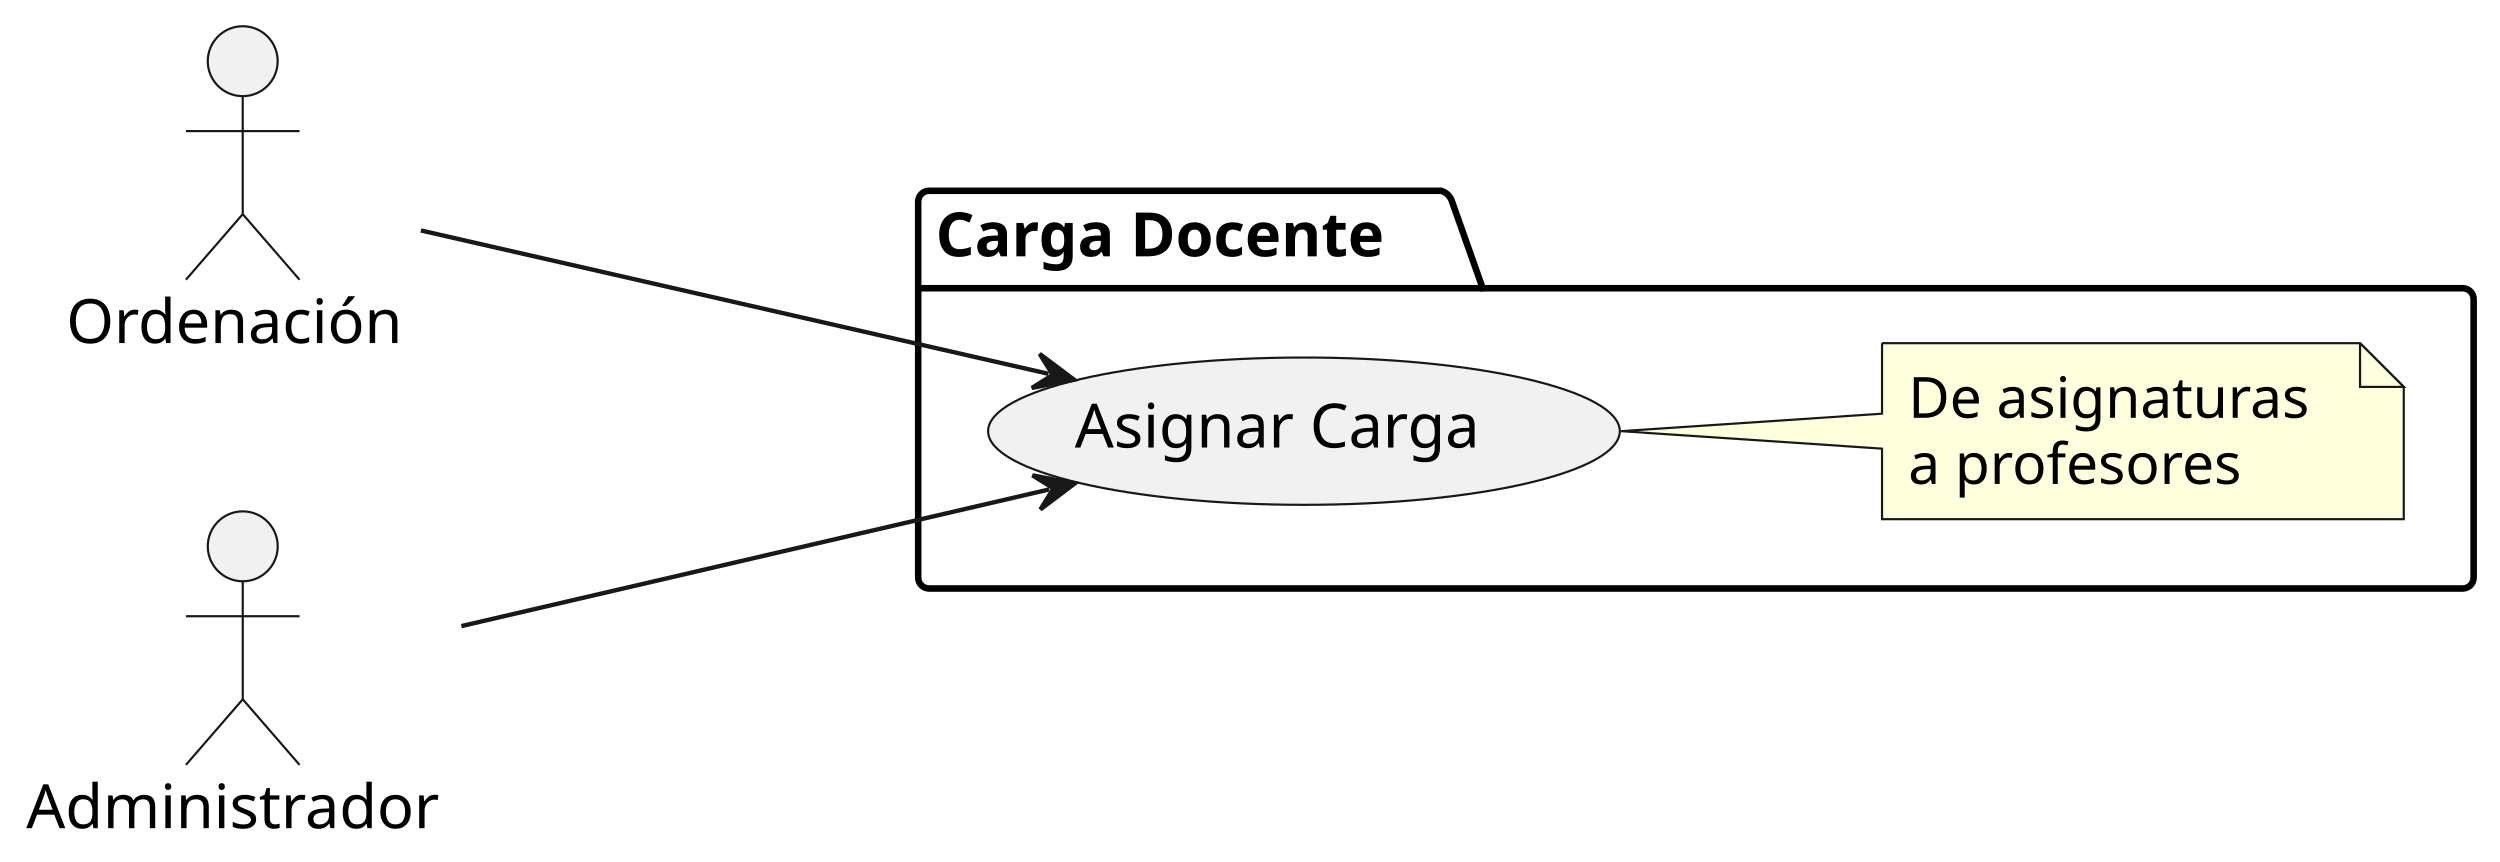
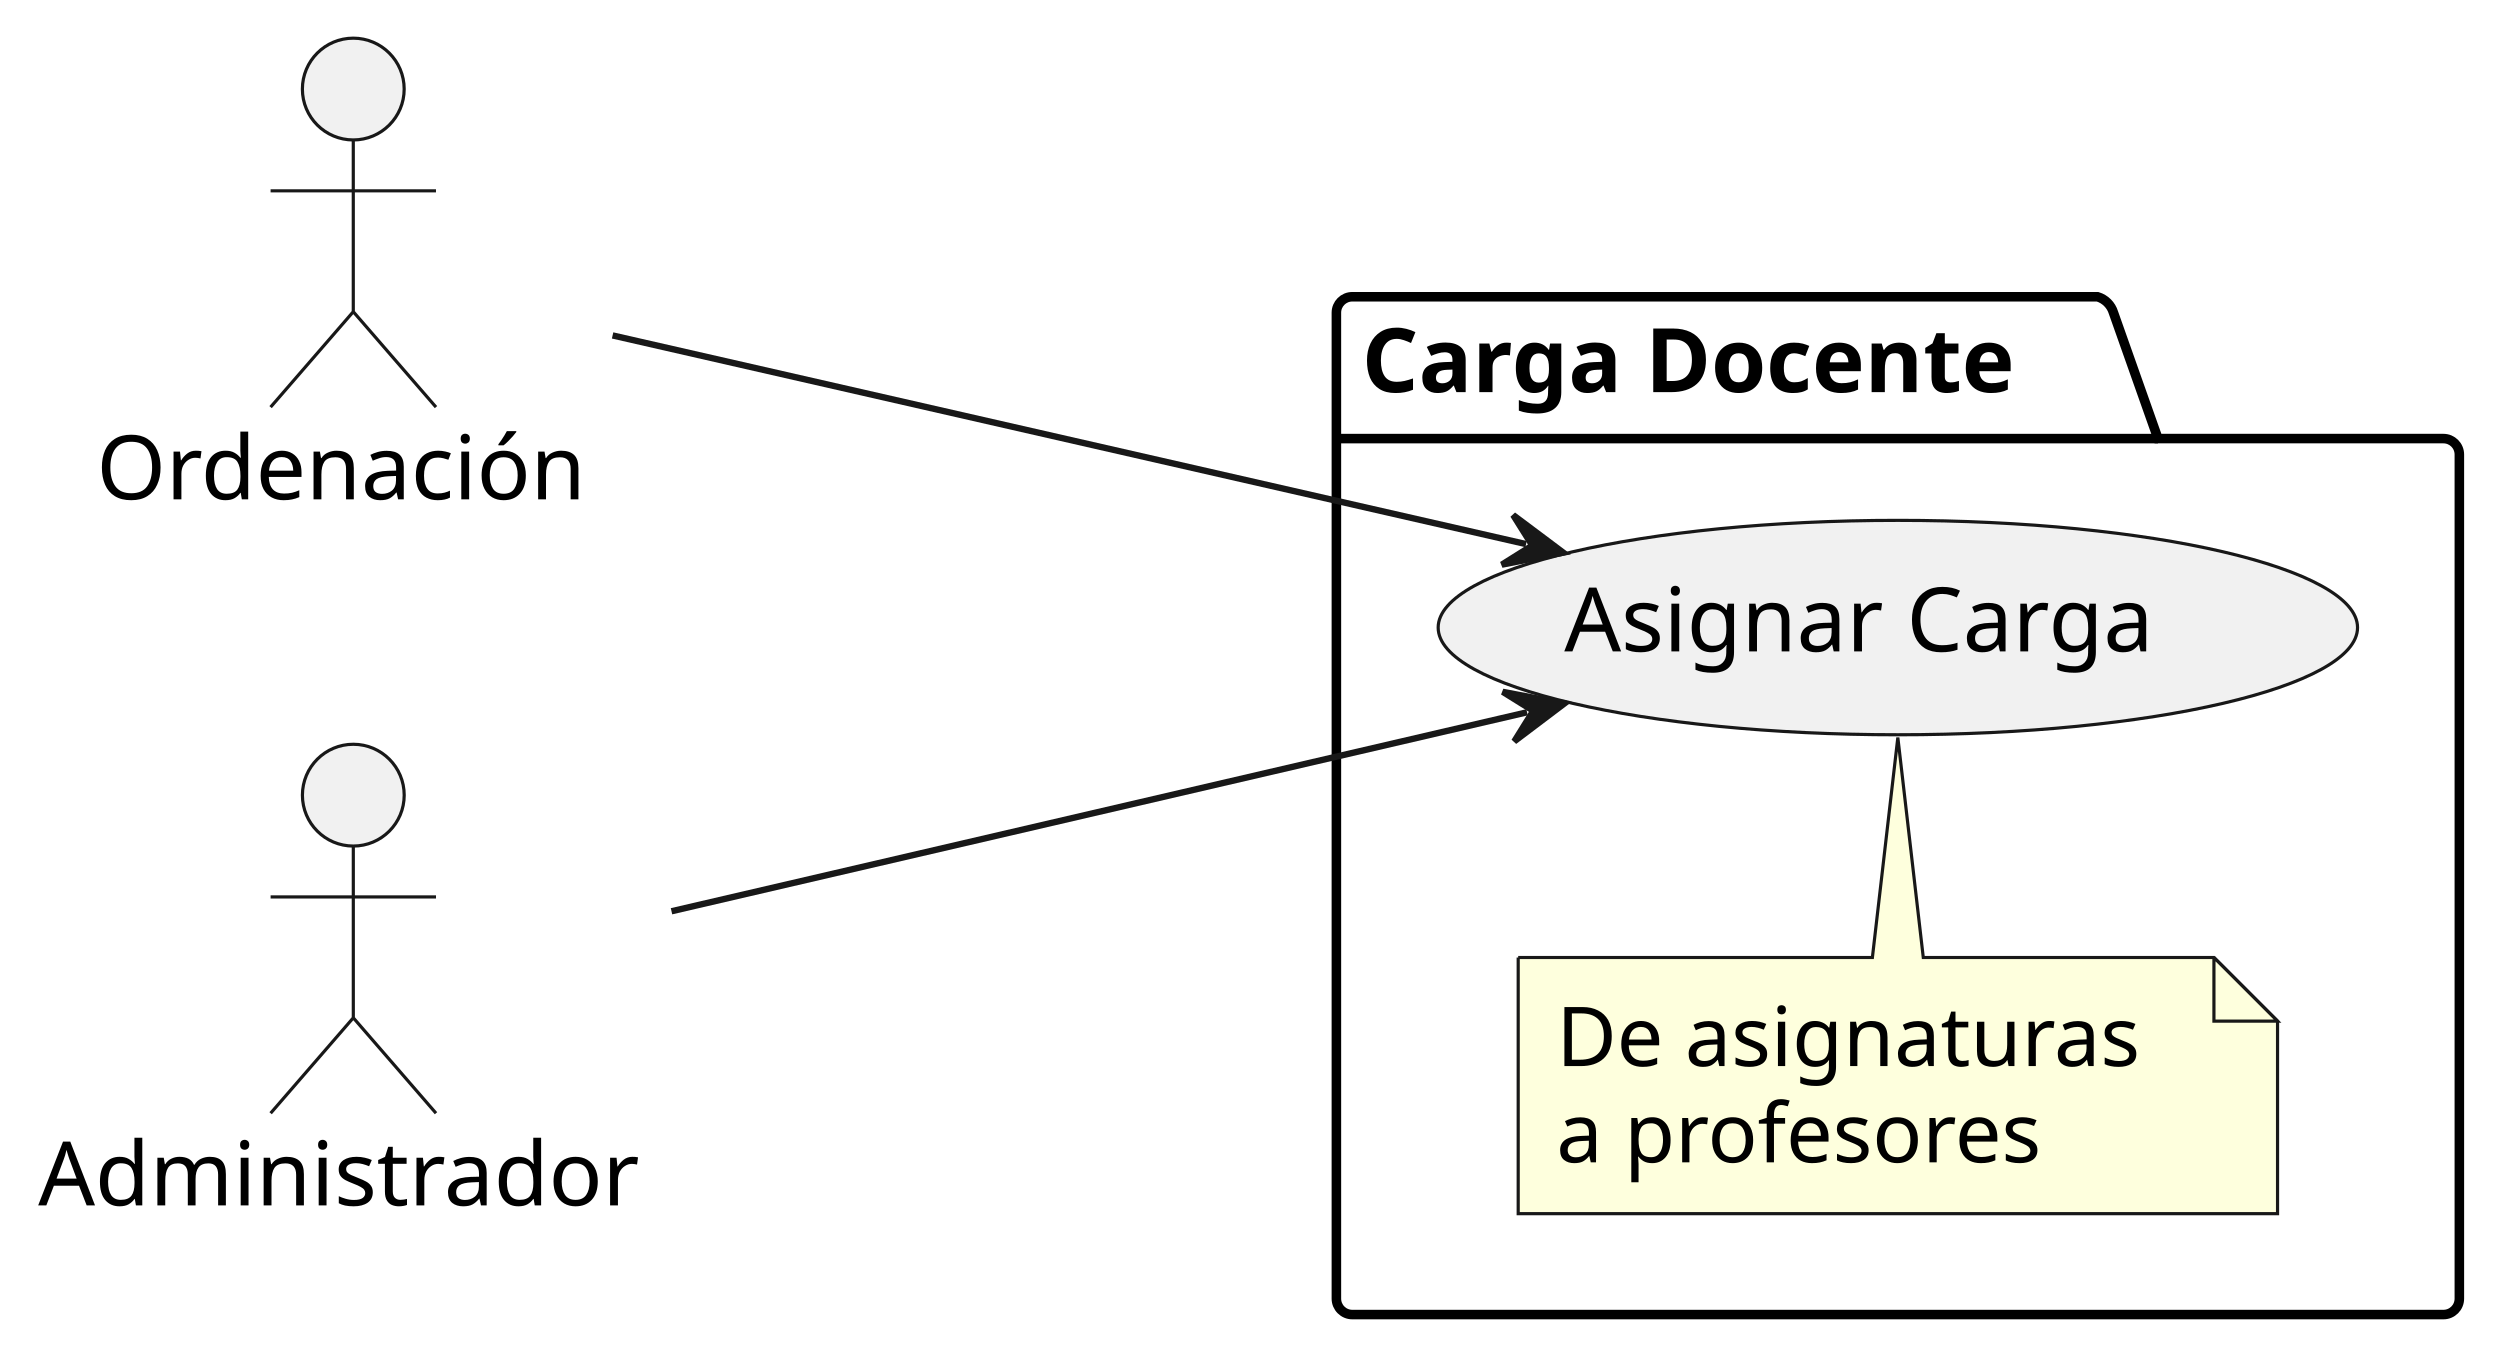
- <svg xmlns="http://www.w3.org/2000/svg" contentStyleType="text/css" data-diagram-type="DESCRIPTION" height="197px" preserveAspectRatio="none" style="width:572px;height:197px;background:#FFFFFF;" version="1.1" viewBox="0 0 572 197" width="572px" zoomAndPan="magnify">
+ <svg xmlns="http://www.w3.org/2000/svg" contentStyleType="text/css" data-diagram-type="DESCRIPTION" height="213px" preserveAspectRatio="none" style="width:393px;height:213px;background:#FFFFFF;" version="1.1" viewBox="0 0 393 213" width="393px" zoomAndPan="magnify">
  <defs />
  <g>
    <g id="cluster_cargaDocentePackage">
-       <path d="M212.58,43.65 L329.736,43.65 A3.75,3.75 0 0 1 332.236,46.15 L339.236,65.947 L563.47,65.947 A2.5,2.5 0 0 1 565.97,68.447 L565.97,132.15 A2.5,2.5 0 0 1 563.47,134.65 L212.58,134.65 A2.5,2.5 0 0 1 210.08,132.15 L210.08,46.15 A2.5,2.5 0 0 1 212.58,43.65 " fill="transparent" style="stroke:#000000;stroke-width:1.5;" />
-       <line style="stroke:#000000;stroke-width:1.5;" x1="210.08" x2="339.236" y1="65.947" y2="65.947" />
-       <text fill="#000000" font-family="sans-serif" font-size="14" font-weight="bold" lengthAdjust="spacing" textLength="116.156" x="214.08" y="58.645">Carga Docente</text>
+       <path d="M212.58,46.65 L329.736,46.65 A3.75,3.75 0 0 1 332.236,49.15 L339.236,68.947 L384.11,68.947 A2.5,2.5 0 0 1 386.61,71.447 L386.61,204.15 A2.5,2.5 0 0 1 384.11,206.65 L212.58,206.65 A2.5,2.5 0 0 1 210.08,204.15 L210.08,49.15 A2.5,2.5 0 0 1 212.58,46.65 " fill="transparent" style="stroke:#000000;stroke-width:1.5;" />
+       <line style="stroke:#000000;stroke-width:1.5;" x1="210.08" x2="339.236" y1="68.947" y2="68.947" />
+       <text fill="#000000" font-family="sans-serif" font-size="14" font-weight="bold" lengthAdjust="spacing" textLength="116.156" x="214.08" y="61.645">Carga Docente</text>
    </g>
    <g id="elem_asignarCarga">
      <ellipse cx="298.343" cy="98.653" fill="#F1F1F1" rx="72.263" ry="16.852" style="stroke:#181818;stroke-width:0.5;" />
      <text fill="#000000" font-family="sans-serif" font-size="14" lengthAdjust="spacing" textLength="98.882" x="245.902" y="102.4">Asignar Carga</text>
    </g>
    <g id="elem_GMN6">
-       <path d="M430.61,78.52 L430.61,94.65 L370.88,98.65 L430.61,102.65 L430.61,118.786 A0,0 0 0 0 430.61,118.786 L549.98,118.786 A0,0 0 0 0 549.98,118.786 L549.98,88.52 L539.98,78.52 L430.61,78.52 A0,0 0 0 0 430.61,78.52 " fill="#FEFFDD" style="stroke:#181818;stroke-width:0.5;" />
-       <path d="M539.98,78.52 L539.98,88.52 L549.98,88.52 L539.98,78.52 " fill="#FEFFDD" style="stroke:#181818;stroke-width:0.5;" />
-       <text fill="#000000" font-family="sans-serif" font-size="13" lengthAdjust="spacing" textLength="98.37" x="436.61" y="95.587">De asignaturas</text>
-       <text fill="#000000" font-family="sans-serif" font-size="13" lengthAdjust="spacing" textLength="81.066" x="436.61" y="110.72">a profesores</text>
+       <path d="M238.66,150.52 L238.66,190.786 A0,0 0 0 0 238.66,190.786 L358.03,190.786 A0,0 0 0 0 358.03,190.786 L358.03,160.52 L348.03,150.52 L302.34,150.52 L298.34,115.94 L294.34,150.52 L238.66,150.52 A0,0 0 0 0 238.66,150.52 " fill="#FEFFDD" style="stroke:#181818;stroke-width:0.5;" />
+       <path d="M348.03,150.52 L348.03,160.52 L358.03,160.52 L348.03,150.52 " fill="#FEFFDD" style="stroke:#181818;stroke-width:0.5;" />
+       <text fill="#000000" font-family="sans-serif" font-size="13" lengthAdjust="spacing" textLength="98.37" x="244.66" y="167.587">De asignaturas</text>
+       <text fill="#000000" font-family="sans-serif" font-size="13" lengthAdjust="spacing" textLength="81.066" x="244.66" y="182.72">a profesores</text>
    </g>
    <g id="elem_ord">
      <ellipse cx="55.536" cy="14" fill="#F1F1F1" rx="8" ry="8" style="stroke:#181818;stroke-width:0.5;" />
      <path d="M55.536,22 L55.536,49 M42.536,30 L68.537,30 M55.536,49 L42.536,64 M55.536,49 L68.537,64 " fill="transparent" style="stroke:#181818;stroke-width:0.5;" />
      <text fill="#000000" font-family="sans-serif" font-size="14" lengthAdjust="spacing" textLength="80.753" x="15.16" y="78.495">Ordenación</text>
    </g>
    <g id="elem_admin">
      <ellipse cx="55.54" cy="125" fill="#F1F1F1" rx="8" ry="8" style="stroke:#181818;stroke-width:0.5;" />
      <path d="M55.54,133 L55.54,160 M42.54,141 L68.54,141 M55.54,160 L42.54,175 M55.54,160 L68.54,175 " fill="transparent" style="stroke:#181818;stroke-width:0.5;" />
      <text fill="#000000" font-family="sans-serif" font-size="14" lengthAdjust="spacing" textLength="99.08" x="6" y="189.495">Administrador</text>
    </g>
    <g id="link_ord_asignarCarga">
      <path d="M96.3,52.73 C137.18,62.07 195.161,75.314 239.901,85.534 " fill="transparent" id="ord-to-asignarCarga" style="stroke:#181818;stroke-width:1;" />
      <polygon fill="#181818" points="245.75,86.87,237.867,80.966,240.876,85.757,236.085,88.765,245.75,86.87" style="stroke:#181818;stroke-width:1;" />
    </g>
    <g id="link_admin_asignarCarga">
-       <path d="M105.56,143.25 C146.4,133.75 198.546,121.629 240.056,111.979 " fill="transparent" id="admin-to-asignarCarga" style="stroke:#181818;stroke-width:1;" />
-       <polygon fill="#181818" points="245.9,110.62,236.228,108.762,241.03,111.752,238.04,116.554,245.9,110.62" style="stroke:#181818;stroke-width:1;" />
+       <path d="M105.56,143.25 C146.4,133.75 198.546,121.63 240.056,111.97 " fill="transparent" id="admin-to-asignarCarga" style="stroke:#181818;stroke-width:1;" />
+       <polygon fill="#181818" points="245.9,110.61,236.228,108.754,241.03,111.743,238.041,116.546,245.9,110.61" style="stroke:#181818;stroke-width:1;" />
    </g>
  </g>
</svg>
